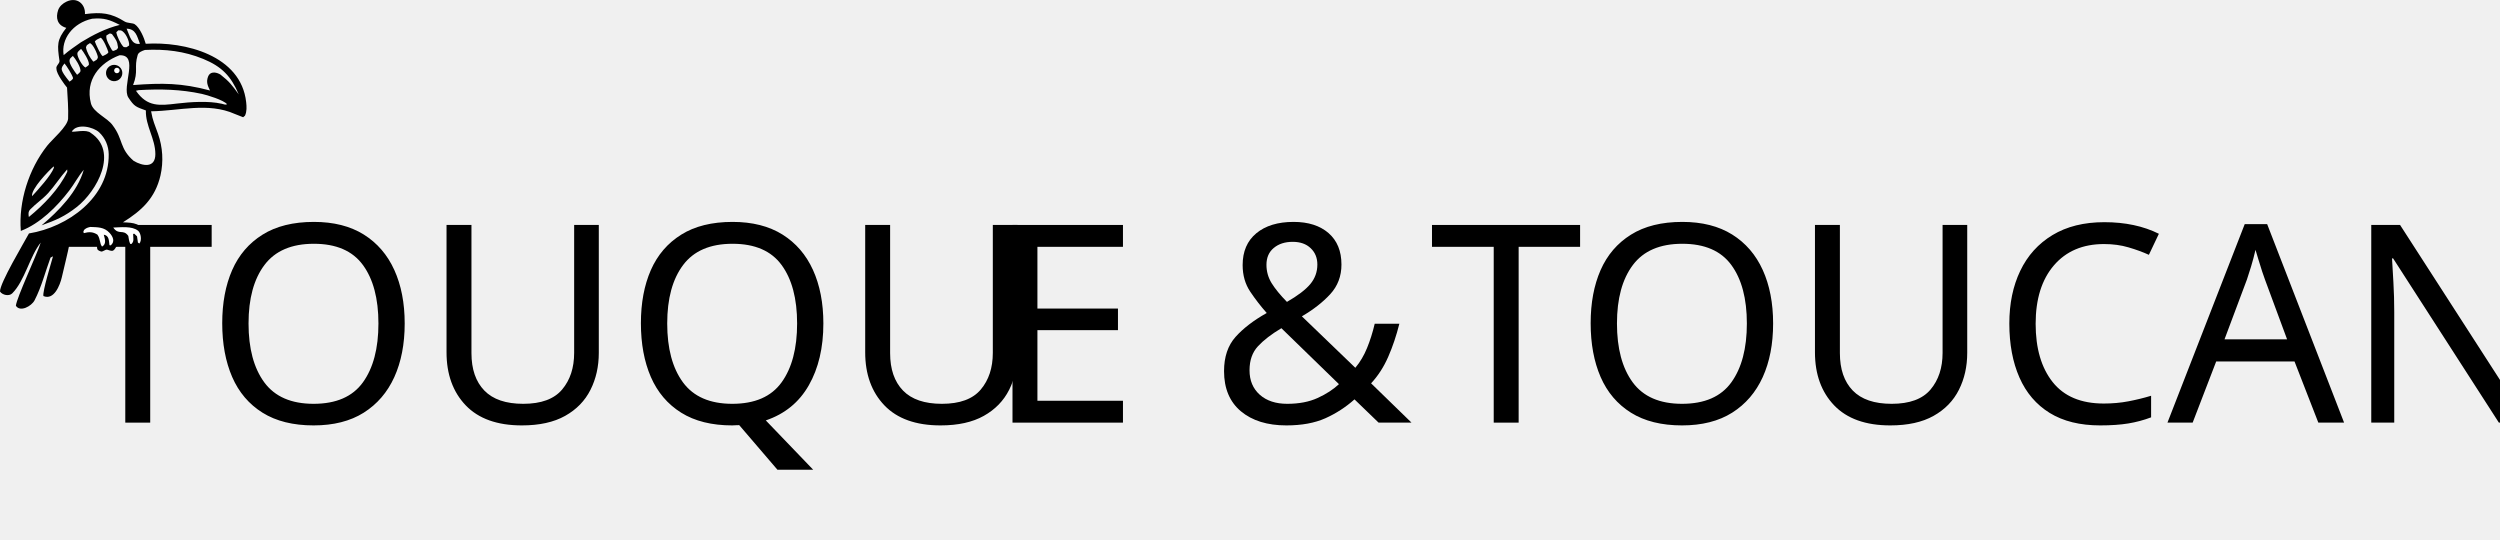
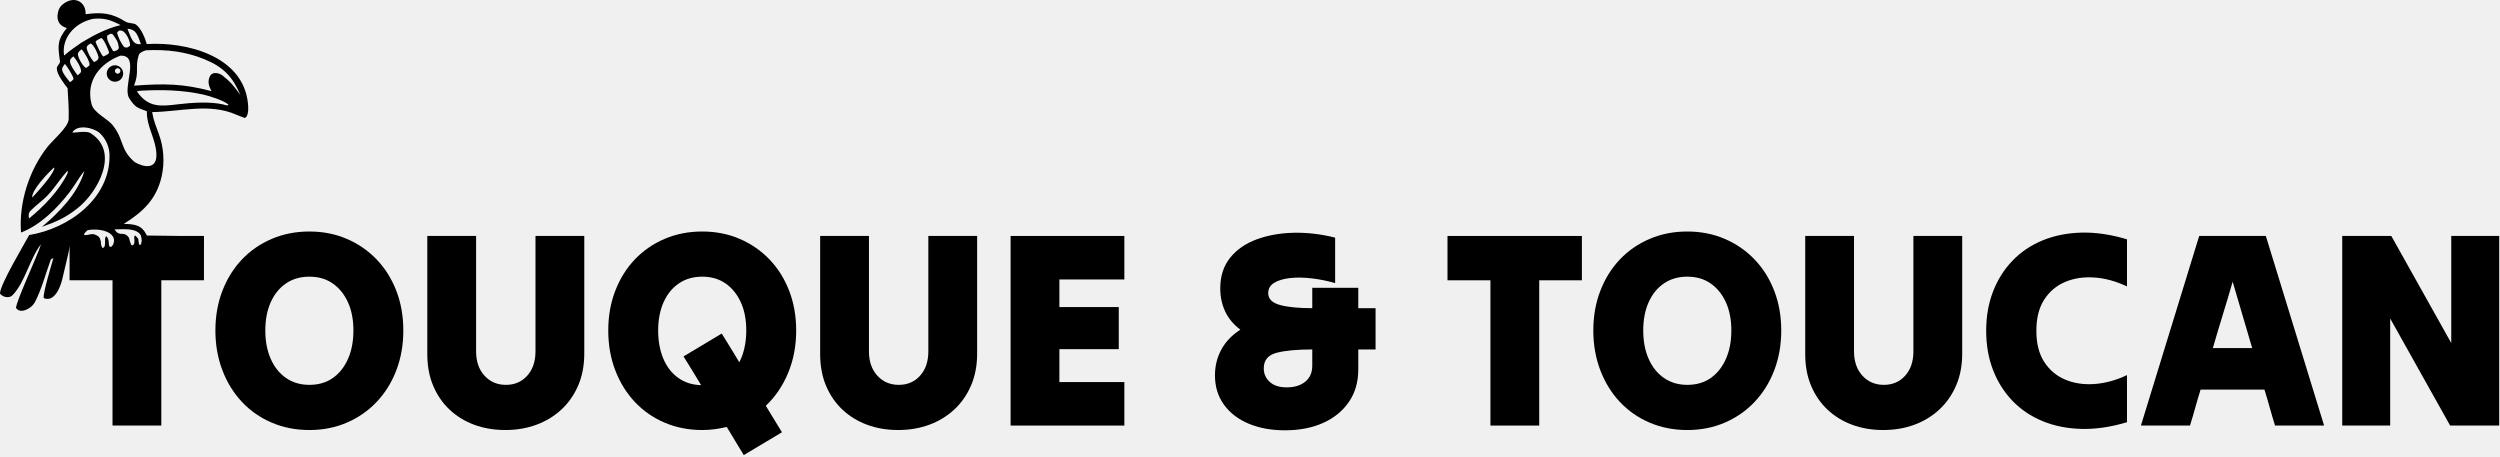
- <svg xmlns="http://www.w3.org/2000/svg" id="Layer_2" data-name="Layer 2" viewBox="0 0 703.69 151.85">
-   <defs>
-     <style>
-       .cls-1 {
-         letter-spacing: 0em;
-       }
- 
-       .cls-2 {
-         fill: #fff;
-       }
- 
-       .cls-3 {
-         letter-spacing: -.02em;
-       }
- 
-       .cls-4 {
-         letter-spacing: -.02em;
-       }
- 
-       .cls-5 {
-         font-family: TiltWarp-Regular, 'Tilt Warp';
-         font-size: 77.94px;
-         font-variation-settings: 'XROT' 0, 'YROT' 0;
-       }
- 
-       .cls-6 {
-         letter-spacing: .02em;
-       }
-     </style>
-   </defs>
-   <g id="Vintage">
-     <g id="Layer_20" data-name="Layer 20">
-       <g>
-         <text class="cls-5" transform="translate(17.11 118.96)">
-           <tspan class="cls-3" x="0" y="0">T</tspan>
-           <tspan class="cls-1" x="40.69" y="0">OUQU</tspan>
-           <tspan class="cls-6" x="260.32" y="0">E</tspan>
-           <tspan x="303.04" y="0" xml:space="preserve"> &amp; </tspan>
-           <tspan class="cls-4" x="385.18" y="0">T</tspan>
-           <tspan x="425.87" y="0">OUCAN</tspan>
-         </text>
-         <path d="M31.25,18.43c1.17-.48,2.5.06,3,1.22.49,1.16-.04,2.5-1.19,3.01-.76.33-1.64.24-2.3-.26s-1.01-1.31-.91-2.13c.1-.82.64-1.53,1.4-1.84Z" />
-         <path d="M56.9,68.44v-2.38l-15.83-.21c-1.46-3-3.3-3.17-6.47-3.27,5.31-3.32,9.07-6.79,10.57-13.18.88-3.9.64-7.96-.69-11.73-.92-2.68-1.46-3.54-1.95-6.34,7.95-.11,16.03-2.6,23.55.74.76.34,1.6.59,2.36.93.2-.17.37-.32.52-.45.55-1.18.47-2.53.33-3.8-1.45-13.18-17.25-17.12-28.27-16.43-.44-1.62-1.63-4.52-3.1-5.5-.57-.38-2.08-.29-2.81-.75-3.85-2.42-6.54-2.7-11.2-2.1.18-2.75-2.19-4.96-5.21-3.5-1.01.47-1.96,1.31-2.33,2.36-.74,2.18-.28,4.29,2.29,5.01-2.67,3.4-2.57,4.78-1.91,9.33,0,.82-1.13,1.36-.85,2.26,0,1.4,2.39,4.54,2.97,5.22.17,2.85.41,5.9.3,8.76-.14,2.18-4.47,5.82-5.88,7.6-5.18,6.55-8.09,15.67-7.43,23.99,5.42-2.07,10.16-6.82,13.64-11.37,1.41-1.84,2.51-3.99,4.08-5.84-1.78,6.23-7.06,11.59-11.88,15.64,4.07-1.47,6.5-2.49,9.92-5.17,5.68-4.47,11.81-15.61,3.95-20.84-1.26-1.12-4.77-.15-5.37-.38,1.44-2.43,6.07-1.31,7.7.2,1.7,1.58,2.67,3.84,2.7,6.16.16,12.18-11.46,20.5-22.45,22.31C6.73,68.35-.09,79.73,0,82.06c.72,1.04,2.58,1.38,3.44.52,3.52-3.5,5.01-10.62,8.03-14.3-1.19,3.65-6.8,15.56-7,17.78,1.19,1.89,4.4.12,5.25-1.51,1.97-3.78,3.02-8.02,4.5-12.04l.7-.36c-.5,1.85-3,9.91-2.7,11.18,2.98,1.28,4.67-3.07,5.18-5.28.73-3.19,1.57-6.43,2.21-9.64,1.57-.02,5.91-.04,7.29.14.97,1.13-.31,1.66,1.56,2.25.45.09,1.14-.55,1.6-.53.4.02.71.29,1.43.34.67.05,1.15-1.09,1.5-1.6.53-.79.75-.58,1.18-.58.56-.04.77.3,1.13.56.47.35.67,1.29,1.21,1.39.54.1,1.13-.41,1.67-.49.34-.04.64.26,1.11.14.37-.09.78-.31,1.15-.63.16-.1.57-.68.72-.91M15.13,46.82l.04.41c-.81,2.2-4.54,6.25-6.14,7.99-.38-1.93,4.62-7.14,6.1-8.4ZM8.12,61.08c-.15-.81-.2-1.53.41-2.15,1.53-1.59,3.51-2.91,4.99-4.54,1.92-2.11,3.45-4.58,5.38-6.7.04.14.04.49.04.66-2.31,4.87-6.68,9.36-10.82,12.73ZM62.39,29.2c-3.71-.85-8.76-.5-12.52-.06-4.94.59-8.4,1.04-11.6-3.59l.75-.18c6.11-.35,11.83-.24,17.81,1.06,1.47.32,6.19,1.76,7.08,2.91-.46.25-.87,0-1.53-.15ZM57.17,16.57c5.28,2.17,7.87,4.88,10.03,10-1.96-2.68-2.6-3.58-5.16-5.59-.1-.06-.21-.12-.32-.17-1.1-.56-2.61-.69-3.15.74-.58,1.54-.14,2.5.54,3.92-8.05-2.14-13.4-2.14-21.65-1.53,1.57-4.03.21-4.85,1.3-8.48.23-.76,1.3-1.16,2.05-1.4,5.71-.28,11.04.33,16.35,2.51ZM39.39,12.33c-2.45.38-2.83-2.23-3.75-4.26,2.6.07,2.93,2.12,3.75,4.26ZM36.34,12.81l-.72.47c-.25,0-.75.04-.9-.13-.82-.89-1.82-2.96-1.98-4.07l.55-.54c.15,0,.62-.01.73.02,1.28.38,2.5,3.11,2.32,4.24ZM26.7,11.66c.35-.5,1.07-.76,1.66-1.05.77.46,1.89,3.17,2.15,4.08-.2.53-.96.77-1.6,1.11-.55-.27-1.98-3.4-2.22-4.14ZM27.56,16.12c-.25.81-.28.62-1.17,1.21l-.19-.04c-.87-1.05-1.77-2.58-2-3.94.22-.79.25-.61,1.1-1.21.89.24,2.14,3.01,2.26,3.97ZM29.96,9.98l.91-.55c.4.02.27.02.66.18,1.1,1.56,1.48,1.92,1.7,3.77-.32.72-.33.53-1.26.95-.08.01-.31-.09-.4-.13-.59-1.05-1.89-3.06-1.62-4.23ZM25.97,5.27c3.29-.3,4.91.29,7.74,1.74-3.95.97-7.5,2.8-10.94,4.9-1.71,1.22-3.27,2.22-4.85,3.61-.76-4.48,2.5-9.02,8.05-10.26ZM19.56,22.98c-2.76-3.43-2.53-3.66-1.4-5.12.62.72,2.13,3.13,2.39,4.06.12.42-.99,1.06-.99,1.06ZM21.7,21.06c-.64-.82-2.23-3.01-2.14-4.03.06-.63.44-.8.95-1.29.74.79,2.18,3.06,2.15,4.19,0,.41-.64.85-.96,1.13ZM24.05,19.01c-.82-.34-2.39-3.03-2.27-3.99.07-.53.66-.91,1.05-1.26.63.77,2.3,3.3,2.2,4.37-.03.31-.64.63-.98.88ZM31.84,67.63c-.12.64-.36,1.13-.89,1.47-.17.02-.3-.09-.37-.23-.34-.72.08-1.52-.72-2.74l-.21-.06c-.58.63,0,1.84-.48,2.96-.05.11-.41.37-.53.37-.12,0-.4-.37-.4-.48-.05-1.65.01-2.68-1.77-3.37-1.02-.39-2.08.42-3,.1.2-.65.47-.78,1-1.31,1.99-.36,5.56-.25,6.98,1.63.36.47.5,1.07.39,1.66ZM31.72,35.28c-1.46-2.12-5.47-3.59-6.13-6.2-1.68-6.59,2.44-11.4,8.04-13.52,5.7-.26.51,8.88,2.52,11.92,1.67,2.54,2.12,2.59,4.91,3.61-.13,4.36,2.66,7.91,2.67,12.28,0,4.09-3.62,3.37-6.08,1.93-4.09-3.5-2.91-6.06-5.93-10.02ZM39.6,67.87c-.08.51,0,.33-.41.63l-.32-.19-.24-1.57c-.21-.31-.56-.64-.83-.92-.76.45.46,2.25-.86,2.86-.65-.54-.64-1.98-1.04-2.44-1.56-1.82-2.4.19-3.88-2.12,2.77-.04,8.3-.71,7.58,3.74Z" />
-         <circle class="cls-2" cx="32.9" cy="19.84" r=".77" />
-         <path class="cls-2" d="M25.4,63.88c2.06.09,3.9,0,5.42,1.65.98,1.06,1.63,2.48.34,3.54l-.35-.06c-.17-1.36-.1-2.7-1.6-2.95.33,1.24.8,2.6-.45,3.33-.75-.67-.41-2.09-1.35-3.35-1.3-.83-2.37-.8-3.82-.42-.17-.54-.17-.31.08-.91.66-.58.9-.61,1.73-.83Z" />
-         <path class="cls-2" d="M31.88,64.05c2.05-.06,5.3-.49,7,.91.8.66,1.1,2.8.34,3.59l-.4-.28-.25-1.75c-.21-.22-.54-.51-.77-.73l-.33.05c.02.29.04.59.05.88.05,1.01.09,1.28-.5,1.95l-.37-.02c-.32-.72-.41-1.47-.54-2.25-1.46-2.05-2.68-.07-4.23-2.35Z" />
-       </g>
-     </g>
+ <svg xmlns="http://www.w3.org/2000/svg" width="100%" height="100%" viewBox="0 0 1962 358" version="1.1" xml:space="preserve" style="fill-rule:evenodd;clip-rule:evenodd;stroke-linejoin:round;stroke-miterlimit:2;">
+   <g>
+     <path d="M110.831,185.185l49.245,-0l0,34.792l-33.479,0l0,114.004l-38.293,0l0,-114.004l-33.698,0l0,-34.792l21.987,-0l0.365,0.228c2.642,3.543 1.699,7.541 3.793,9.416c3.49,-2.066 6.729,-0.904 6.729,-0.904c3.159,-2.579 5.305,-5.941 3.186,-8.74l6.571,0c0.336,0.338 0.675,0.742 1.019,1.226c0.371,2.207 3.729,4.29 4.638,6.32l7.198,-0.281c1.459,-1.499 1.539,-4.75 0.737,-7.265Z" />
+     <path d="M242.789,337.482c-10.649,0 -20.496,-1.933 -29.54,-5.799c-9.044,-3.866 -16.849,-9.3 -23.413,-16.302c-6.565,-7.002 -11.67,-15.281 -15.317,-24.836c-3.647,-9.555 -5.47,-19.949 -5.47,-31.181c0,-11.233 1.823,-21.59 5.47,-31.072c3.647,-9.482 8.753,-17.688 15.317,-24.617c6.565,-6.929 14.369,-12.327 23.413,-16.192c9.044,-3.866 18.891,-5.799 29.54,-5.799c10.649,0 20.459,1.933 29.431,5.799c8.971,3.866 16.776,9.263 23.413,16.192c6.637,6.929 11.78,15.135 15.427,24.617c3.647,9.482 5.47,19.839 5.47,31.072c0,11.233 -1.823,21.626 -5.47,31.181c-3.647,9.555 -8.789,17.834 -15.427,24.836c-6.637,7.002 -14.442,12.436 -23.413,16.302c-8.971,3.866 -18.782,5.799 -29.431,5.799Zm0,-35.448c7.148,0 13.275,-1.787 18.381,-5.361c5.106,-3.574 9.081,-8.57 11.926,-14.989c2.845,-6.419 4.267,-13.858 4.267,-22.319c0,-8.461 -1.422,-15.828 -4.267,-22.101c-2.845,-6.273 -6.82,-11.196 -11.926,-14.77c-5.106,-3.574 -11.233,-5.361 -18.381,-5.361c-7.002,0 -13.093,1.751 -18.271,5.252c-5.179,3.501 -9.19,8.424 -12.035,14.77c-2.845,6.346 -4.267,13.749 -4.267,22.21c0,8.461 1.422,15.901 4.267,22.319c2.845,6.419 6.856,11.415 12.035,14.989c5.179,3.574 11.269,5.361 18.271,5.361Z" style="fill-rule:nonzero;" />
+     <path d="M458.542,277.526c0,9.19 -1.568,17.469 -4.705,24.836c-3.136,7.367 -7.513,13.676 -13.129,18.928c-5.616,5.252 -12.181,9.263 -19.694,12.035c-7.513,2.772 -15.645,4.158 -24.398,4.158c-8.899,0 -17.068,-1.386 -24.507,-4.158c-7.44,-2.772 -13.895,-6.747 -19.365,-11.926c-5.47,-5.179 -9.737,-11.415 -12.801,-18.709c-3.063,-7.294 -4.595,-15.536 -4.595,-24.726l0,-92.778l38.293,0l0,90.59c0,7.877 2.188,14.223 6.565,19.037c4.376,4.814 9.993,7.221 16.849,7.221c6.856,0 12.436,-2.407 16.739,-7.221c4.303,-4.814 6.455,-11.16 6.455,-19.037l0,-90.59l38.293,0l0,92.341Z" style="fill-rule:nonzero;" />
+     <path d="M551.102,337.482c-10.649,0 -20.496,-1.933 -29.54,-5.799c-9.044,-3.866 -16.849,-9.3 -23.413,-16.302c-6.565,-7.002 -11.67,-15.281 -15.317,-24.836c-3.647,-9.555 -5.47,-19.949 -5.47,-31.181c0,-11.233 1.823,-21.59 5.47,-31.072c3.647,-9.482 8.753,-17.688 15.317,-24.617c6.565,-6.929 14.369,-12.327 23.413,-16.192c9.044,-3.866 18.891,-5.799 29.54,-5.799c10.649,0 20.459,1.933 29.431,5.799c8.971,3.866 16.776,9.263 23.413,16.192c6.637,6.929 11.78,15.135 15.427,24.617c3.647,9.482 5.47,19.839 5.47,31.072c0,12.108 -2.115,23.231 -6.346,33.37c-4.23,10.139 -10.066,18.709 -17.505,25.711c2.042,3.355 4.158,6.82 6.346,10.394c2.188,3.574 4.303,7.039 6.346,10.394c-4.96,2.918 -9.956,5.908 -14.989,8.971c-5.033,3.063 -10.029,6.054 -14.989,8.971c-2.188,-3.647 -4.413,-7.33 -6.674,-11.05c-2.261,-3.72 -4.486,-7.403 -6.674,-11.05c-3.063,0.729 -6.2,1.313 -9.409,1.751c-3.209,0.438 -6.492,0.656 -9.847,0.656Zm-34.573,-78.118c0,8.315 1.349,15.682 4.048,22.101c2.699,6.419 6.601,11.451 11.707,15.098c5.106,3.647 11.087,5.543 17.943,5.689c-2.334,-3.793 -4.632,-7.586 -6.893,-11.378c-2.261,-3.793 -4.559,-7.513 -6.893,-11.16c4.96,-2.918 9.956,-5.908 14.989,-8.971c5.033,-3.063 10.029,-6.054 14.989,-8.971c2.334,3.647 4.632,7.367 6.893,11.16c2.261,3.793 4.559,7.586 6.893,11.378c1.751,-3.355 3.1,-7.148 4.048,-11.378c0.948,-4.23 1.422,-8.753 1.422,-13.567c0,-8.461 -1.422,-15.828 -4.267,-22.101c-2.845,-6.273 -6.82,-11.196 -11.926,-14.77c-5.106,-3.574 -11.233,-5.361 -18.381,-5.361c-7.002,0 -13.093,1.751 -18.271,5.252c-5.179,3.501 -9.19,8.424 -12.035,14.77c-2.845,6.346 -4.267,13.749 -4.267,22.21Z" style="fill-rule:nonzero;" />
+     <path d="M766.855,277.526c0,9.19 -1.568,17.469 -4.705,24.836c-3.136,7.367 -7.513,13.676 -13.129,18.928c-5.616,5.252 -12.181,9.263 -19.694,12.035c-7.513,2.772 -15.645,4.158 -24.398,4.158c-8.899,0 -17.068,-1.386 -24.507,-4.158c-7.44,-2.772 -13.895,-6.747 -19.365,-11.926c-5.47,-5.179 -9.737,-11.415 -12.801,-18.709c-3.063,-7.294 -4.595,-15.536 -4.595,-24.726l0,-92.778l38.293,0l0,90.59c0,7.877 2.188,14.223 6.565,19.037c4.376,4.814 9.993,7.221 16.849,7.221c6.856,0 12.436,-2.407 16.739,-7.221c4.303,-4.814 6.455,-11.16 6.455,-19.037l0,-90.59l38.293,0l0,92.341Z" style="fill-rule:nonzero;" />
+     <path d="M793.113,333.981l0,-148.795l89.277,0l0,34.135l-50.984,0l0,21.663l46.608,0l0,33.041l-46.608,0l0,25.82l50.984,0l0,34.135l-89.277,0Z" style="fill-rule:nonzero;" />
+     <path d="M1065.978,289.999c0,9.774 -2.443,18.235 -7.33,25.383c-4.887,7.148 -11.634,12.655 -20.241,16.521c-8.607,3.866 -18.599,5.799 -29.978,5.799c-10.649,0 -20.095,-1.714 -28.337,-5.142c-8.242,-3.428 -14.734,-8.388 -19.475,-14.88c-4.741,-6.492 -7.112,-14.187 -7.112,-23.085c0,-7.294 1.641,-14.004 4.923,-20.131c3.282,-6.127 8.279,-11.378 14.989,-15.755c-5.397,-4.085 -9.373,-8.862 -11.926,-14.333c-2.553,-5.47 -3.829,-11.488 -3.829,-18.052c0,-9.628 2.589,-17.651 7.768,-24.07c5.179,-6.419 12.144,-11.233 20.897,-14.442c8.753,-3.209 18.454,-4.923 29.103,-5.142c10.649,-0.219 21.444,1.058 32.385,3.829l0,35.667c-6.127,-1.751 -12.29,-2.99 -18.49,-3.72c-6.2,-0.729 -11.853,-0.802 -16.958,-0.219c-5.106,0.584 -9.227,1.823 -12.363,3.72c-3.136,1.896 -4.705,4.595 -4.705,8.096c0,4.522 3.063,7.622 9.19,9.3c6.127,1.678 14.588,2.516 25.383,2.516l0,-15.974l36.105,0l0,15.974l13.567,0l0,32.385l-13.567,0l0,15.755Zm-74.179,-0.875c0,4.23 1.568,7.768 4.705,10.613c3.136,2.845 7.549,4.267 13.238,4.267c6.127,0 11.014,-1.495 14.661,-4.486c3.647,-2.99 5.47,-7.184 5.47,-12.582l0,-12.691c-11.962,0 -21.298,0.875 -28.009,2.626c-6.71,1.751 -10.066,5.835 -10.066,12.254Z" style="fill-rule:nonzero;" />
+     <path d="M1169.697,333.981l0,-114.004l-33.698,0l0,-34.792l105.47,0l0,34.792l-33.479,0l0,114.004l-38.293,0Z" style="fill-rule:nonzero;" />
+     <path d="M1324.182,337.482c-10.649,0 -20.496,-1.933 -29.54,-5.799c-9.044,-3.866 -16.849,-9.3 -23.413,-16.302c-6.565,-7.002 -11.67,-15.281 -15.317,-24.836c-3.647,-9.555 -5.47,-19.949 -5.47,-31.181c0,-11.233 1.823,-21.59 5.47,-31.072c3.647,-9.482 8.753,-17.688 15.317,-24.617c6.565,-6.929 14.369,-12.327 23.413,-16.192c9.044,-3.866 18.891,-5.799 29.54,-5.799c10.649,0 20.459,1.933 29.431,5.799c8.971,3.866 16.776,9.263 23.413,16.192c6.637,6.929 11.78,15.135 15.427,24.617c3.647,9.482 5.47,19.839 5.47,31.072c0,11.233 -1.823,21.626 -5.47,31.181c-3.647,9.555 -8.789,17.834 -15.427,24.836c-6.637,7.002 -14.442,12.436 -23.413,16.302c-8.971,3.866 -18.782,5.799 -29.431,5.799Zm0,-35.448c7.148,0 13.275,-1.787 18.381,-5.361c5.106,-3.574 9.081,-8.57 11.926,-14.989c2.845,-6.419 4.267,-13.858 4.267,-22.319c0,-8.461 -1.422,-15.828 -4.267,-22.101c-2.845,-6.273 -6.82,-11.196 -11.926,-14.77c-5.106,-3.574 -11.233,-5.361 -18.381,-5.361c-7.002,0 -13.093,1.751 -18.271,5.252c-5.179,3.501 -9.19,8.424 -12.035,14.77c-2.845,6.346 -4.267,13.749 -4.267,22.21c0,8.461 1.422,15.901 4.267,22.319c2.845,6.419 6.856,11.415 12.035,14.989c5.179,3.574 11.269,5.361 18.271,5.361Z" style="fill-rule:nonzero;" />
+     <path d="M1539.935,277.526c0,9.19 -1.568,17.469 -4.705,24.836c-3.136,7.367 -7.513,13.676 -13.129,18.928c-5.616,5.252 -12.181,9.263 -19.694,12.035c-7.513,2.772 -15.645,4.158 -24.398,4.158c-8.899,0 -17.068,-1.386 -24.507,-4.158c-7.44,-2.772 -13.895,-6.747 -19.365,-11.926c-5.47,-5.179 -9.737,-11.415 -12.801,-18.709c-3.063,-7.294 -4.595,-15.536 -4.595,-24.726l0,-92.778l38.293,0l0,90.59c0,7.877 2.188,14.223 6.565,19.037c4.376,4.814 9.993,7.221 16.849,7.221c6.856,0 12.436,-2.407 16.739,-7.221c4.303,-4.814 6.455,-11.16 6.455,-19.037l0,-90.59l38.293,0l0,92.341Z" style="fill-rule:nonzero;" />
+     <path d="M1558.754,259.583c0,-11.233 1.787,-21.481 5.361,-30.744c3.574,-9.263 8.643,-17.323 15.208,-24.179c6.565,-6.856 14.442,-12.181 23.632,-15.974c9.19,-3.793 19.365,-5.835 30.525,-6.127c11.16,-0.292 23.085,1.459 35.777,5.252l0,36.98c-8.607,-4.085 -17.141,-6.419 -25.602,-7.002c-8.461,-0.584 -16.12,0.584 -22.976,3.501c-6.856,2.918 -12.327,7.549 -16.411,13.895c-4.085,6.346 -6.127,14.478 -6.127,24.398c0,9.92 2.042,18.052 6.127,24.398c4.085,6.346 9.555,10.977 16.411,13.895c6.856,2.918 14.515,4.085 22.976,3.501c8.461,-0.584 16.995,-2.918 25.602,-7.002l0,36.98c-12.691,3.793 -24.617,5.543 -35.777,5.252c-11.16,-0.292 -21.335,-2.334 -30.525,-6.127c-9.19,-3.793 -17.068,-9.117 -23.632,-15.974c-6.565,-6.856 -11.634,-14.916 -15.208,-24.179c-3.574,-9.263 -5.361,-19.511 -5.361,-30.744Z" style="fill-rule:nonzero;" />
+     <path d="M1680.197,333.981c7.586,-24.507 15.208,-49.307 22.866,-74.398c7.659,-25.091 15.281,-49.89 22.866,-74.398l52.297,0c7.586,24.507 15.208,49.307 22.866,74.398c7.659,25.091 15.281,49.89 22.866,74.398l-38.512,0c-1.459,-4.668 -2.845,-9.373 -4.158,-14.114c-1.313,-4.741 -2.699,-9.446 -4.158,-14.114l-50.109,0c-1.459,4.668 -2.845,9.373 -4.158,14.114c-1.313,4.741 -2.699,9.446 -4.158,14.114l-38.512,0Zm56.455,-60.831l30.853,0c-2.48,-8.607 -5.033,-17.287 -7.659,-26.039c-2.626,-8.753 -5.179,-17.432 -7.659,-26.039c-2.48,8.607 -5.069,17.287 -7.768,26.039c-2.699,8.753 -5.288,17.432 -7.768,26.039Z" style="fill-rule:nonzero;" />
+     <path d="M1838.183,333.981l0,-148.795l38.512,0c7.732,13.858 15.572,27.863 23.523,42.013c7.95,14.15 15.791,28.154 23.523,42.013l0,-84.026l37.637,0l0,148.795l-38.512,0c-7.732,-13.858 -15.572,-27.863 -23.523,-42.013c-7.95,-14.15 -15.791,-28.154 -23.523,-42.013l0,84.026l-37.637,0Z" style="fill-rule:nonzero;" />
+     <path d="M159.743,192.139l-44.178,0.182c-0.441,0.643 -1.583,2.254 -2.033,2.544c-1.044,0.884 -2.195,1.51 -3.223,1.763c-1.319,0.328 -2.167,-0.528 -3.108,-0.401c-1.513,0.202 -3.17,1.659 -4.68,1.364c-1.513,-0.295 -2.069,-2.931 -3.391,-3.905c-0.999,-0.738 -1.597,-1.704 -3.167,-1.586c-1.23,0.008 -1.833,-0.595 -3.327,1.623c-0.96,1.426 -2.305,4.632 -4.2,4.495c-2.03,-0.146 -2.894,-0.904 -4.015,-0.957c-1.286,-0.065 -3.226,1.741 -4.495,1.494c-5.256,-1.673 -1.665,-3.142 -4.385,-6.322c-3.871,-0.505 -16.042,-0.452 -20.463,-0.393c-1.8,9.017 -4.152,18.111 -6.213,27.078c-1.423,6.185 -6.193,18.4 -14.548,14.815c-0.825,-3.571 6.168,-26.185 7.583,-31.387l-1.968,1.002c-4.172,11.297 -7.103,23.195 -12.645,33.81c-2.389,4.582 -11.407,9.571 -14.733,4.253c0.561,-6.23 16.334,-39.68 19.66,-49.925c-8.493,10.331 -12.664,30.329 -22.555,40.146c-2.426,2.409 -7.628,1.482 -9.658,-1.451c-0.25,-6.547 18.894,-38.498 22.92,-45.924c30.871,-5.065 63.496,-28.439 63.038,-62.623c-0.093,-6.522 -2.833,-12.869 -7.591,-17.302c-4.568,-4.245 -17.566,-7.381 -21.62,-0.564c1.696,0.626 11.533,-2.1 15.084,1.056c22.075,14.689 4.854,45.969 -11.092,58.504c-9.585,7.541 -16.424,10.396 -27.847,14.523c13.546,-11.37 28.352,-26.407 33.361,-43.906c-4.394,5.202 -7.482,11.221 -11.443,16.398c-9.778,12.771 -23.086,26.109 -38.296,31.923c-1.847,-23.344 6.322,-48.965 20.862,-67.348c3.944,-4.992 16.112,-15.211 16.497,-21.334c0.323,-8.052 -0.359,-16.595 -0.837,-24.604c-1.606,-1.915 -8.355,-10.747 -8.327,-14.663c-0.8,-2.51 2.355,-4.029 2.384,-6.342c-1.867,-12.779 -2.159,-16.654 5.348,-26.191c-7.232,-2.013 -8.518,-7.934 -6.443,-14.057c1.03,-2.948 3.714,-5.3 6.536,-6.634c8.49,-4.079 15.129,2.128 14.632,9.837c13.069,-1.67 20.621,-0.901 31.438,5.907c2.041,1.28 6.277,1.042 7.878,2.103c4.127,2.76 7.479,10.882 8.703,15.438c30.935,-1.94 75.287,9.127 79.361,46.129c0.393,3.565 0.615,7.372 -0.938,10.679l-1.454,1.266c-2.15,-0.949 -4.503,-1.659 -6.634,-2.608c-21.129,-9.368 -43.81,-2.384 -66.126,-2.072c1.378,7.852 2.894,10.278 5.477,17.799c3.742,10.573 4.413,21.991 1.94,32.928c-4.192,17.928 -14.75,27.667 -29.666,37.002c8.897,0.272 14.043,0.75 18.15,9.175l44.447,0.581l0,6.682Zm-98.808,-133.008c0.89,-0.786 2.673,-2.01 2.701,-3.167c0.084,-3.161 -3.97,-9.542 -6.047,-11.76c-1.423,1.378 -2.51,1.861 -2.664,3.619c-0.25,2.869 4.2,8.995 6.011,11.308Zm14.015,-26.384c0.671,2.069 4.686,10.873 6.221,11.617c1.783,-0.957 3.916,-1.62 4.486,-3.108c-0.755,-2.555 -3.88,-10.177 -6.047,-11.46c-1.645,0.809 -3.669,1.541 -4.66,2.951Zm9.152,-4.731c-0.761,3.276 2.878,8.925 4.542,11.875c0.255,0.093 0.91,0.385 1.12,0.351c2.611,-1.162 2.639,-0.646 3.529,-2.664c-0.626,-5.194 -1.701,-6.19 -4.778,-10.584c-1.075,-0.474 -0.736,-0.463 -1.847,-0.519l-2.566,1.541Zm27.058,162.525c2.013,-12.51 -13.521,-10.621 -21.286,-10.508c4.163,6.466 6.508,0.82 10.893,5.941c1.101,1.291 1.072,5.329 2.911,6.836c3.714,-1.693 0.286,-6.749 2.426,-8.015c0.764,0.78 1.738,1.707 2.336,2.583l0.679,4.405l0.901,0.533c1.168,-0.853 0.91,-0.354 1.14,-1.774Zm-33.776,-145.288c-0.328,-2.709 -3.832,-10.497 -6.331,-11.157c-2.381,1.682 -2.482,1.159 -3.088,3.389c0.643,3.818 3.153,8.099 5.606,11.05l0.533,0.121c2.49,-1.659 2.591,-1.126 3.279,-3.403Zm33.187,-10.643c-2.313,-6.002 -3.234,-11.752 -10.539,-11.954c2.591,5.699 3.658,13.024 10.539,11.954Zm-87.786,136.877c11.598,-9.453 23.866,-22.061 30.365,-35.742c-0.008,-0.469 -0.008,-1.443 -0.109,-1.844c-5.404,5.941 -9.705,12.897 -15.101,18.81c-4.155,4.554 -9.714,8.265 -13.998,12.735c-1.727,1.735 -1.569,3.768 -1.157,6.042Zm50.116,-156.689c-15.587,3.473 -24.728,16.21 -22.594,28.793c4.43,-3.9 8.827,-6.727 13.616,-10.143c9.658,-5.904 19.63,-11.047 30.713,-13.768c-7.951,-4.079 -12.49,-5.722 -21.735,-4.882Zm16.497,175.055c0.323,-1.634 -0.073,-3.324 -1.084,-4.649c-3.989,-5.278 -14.026,-5.604 -19.607,-4.582c-1.488,1.491 -2.238,1.853 -2.81,3.675c2.583,0.89 5.542,-1.384 8.42,-0.281c4.992,1.915 4.826,4.82 4.961,9.453c0.008,0.328 0.795,1.359 1.126,1.359c0.331,0 1.345,-0.722 1.477,-1.028c1.348,-3.142 -0.255,-6.555 1.362,-8.313l0.601,0.174c2.249,3.405 1.084,5.657 2.03,7.681c0.18,0.382 0.539,0.677 1.028,0.632c1.488,-0.946 2.159,-2.316 2.499,-4.121Zm-21.892,-136.495c0.946,-0.682 2.675,-1.592 2.757,-2.459c0.295,-2.993 -4.391,-10.104 -6.165,-12.263c-1.095,0.994 -2.757,2.035 -2.951,3.535c-0.348,2.675 4.054,10.236 6.359,11.188Zm21.553,45.699c8.464,11.129 5.166,18.319 16.634,28.145c6.903,4.046 17.094,6.056 17.066,-5.427c-0.028,-12.254 -7.866,-22.232 -7.499,-34.473c-7.83,-2.869 -9.107,-2.99 -13.796,-10.129c-5.623,-8.551 8.933,-34.186 -7.066,-33.467c-15.724,5.938 -27.269,19.453 -22.563,37.957c1.856,7.313 13.125,11.452 17.224,17.395Zm-1.323,-47.331c3.271,-1.353 7.021,0.174 8.42,3.428c1.387,3.254 -0.101,7.021 -3.338,8.45c-2.122,0.938 -4.593,0.663 -6.46,-0.724c-1.867,-1.39 -2.85,-3.672 -2.563,-5.98c0.292,-2.308 1.791,-4.284 3.942,-5.174Zm6.774,3.958c0,-1.188 -0.963,-2.15 -2.15,-2.15c-1.188,0 -2.15,0.963 -2.15,2.15c0,1.188 0.963,2.15 2.15,2.15c1.188,0 2.15,-0.963 2.15,-2.15Zm80.637,26.286c1.828,0.438 2.987,1.123 4.281,0.416c-2.507,-3.22 -15.761,-7.277 -19.888,-8.172c-16.78,-3.641 -32.864,-3.97 -50.003,-2.976l-2.114,0.505c8.998,12.984 18.712,11.721 32.58,10.067c10.539,-1.255 24.739,-2.229 35.144,0.16Zm-132.666,49.464c-4.172,3.543 -18.187,18.187 -17.131,23.594c4.503,-4.877 14.972,-16.255 17.252,-22.431l-0.121,-1.162Zm12.434,-66.918c0,0 3.108,-1.802 2.768,-2.984c-0.727,-2.602 -4.978,-9.374 -6.707,-11.404c-3.158,4.11 -3.804,4.767 3.939,14.388Zm105.582,-18.007c-14.936,-6.129 -29.888,-7.822 -45.916,-7.047c-2.114,0.674 -5.11,1.797 -5.755,3.942c-3.06,10.202 0.764,12.496 -3.638,23.821c23.15,-1.713 38.159,-1.71 60.767,4.293c-1.92,-3.992 -3.153,-6.682 -1.524,-11.014c1.516,-4.037 5.761,-3.652 8.841,-2.089c0.303,0.152 0.598,0.312 0.893,0.477c7.204,5.649 8.987,8.186 14.492,15.702c-6.064,-14.385 -13.344,-22.005 -28.159,-28.086Zm-58.471,-10.556c0.505,-3.164 -2.923,-10.851 -6.508,-11.906c-0.331,-0.098 -1.626,-0.067 -2.058,-0.065l-1.544,1.519c0.46,3.105 3.254,8.914 5.562,11.415c0.421,0.463 1.836,0.345 2.535,0.351l2.013,-1.314Z" />
  </g>
</svg>
